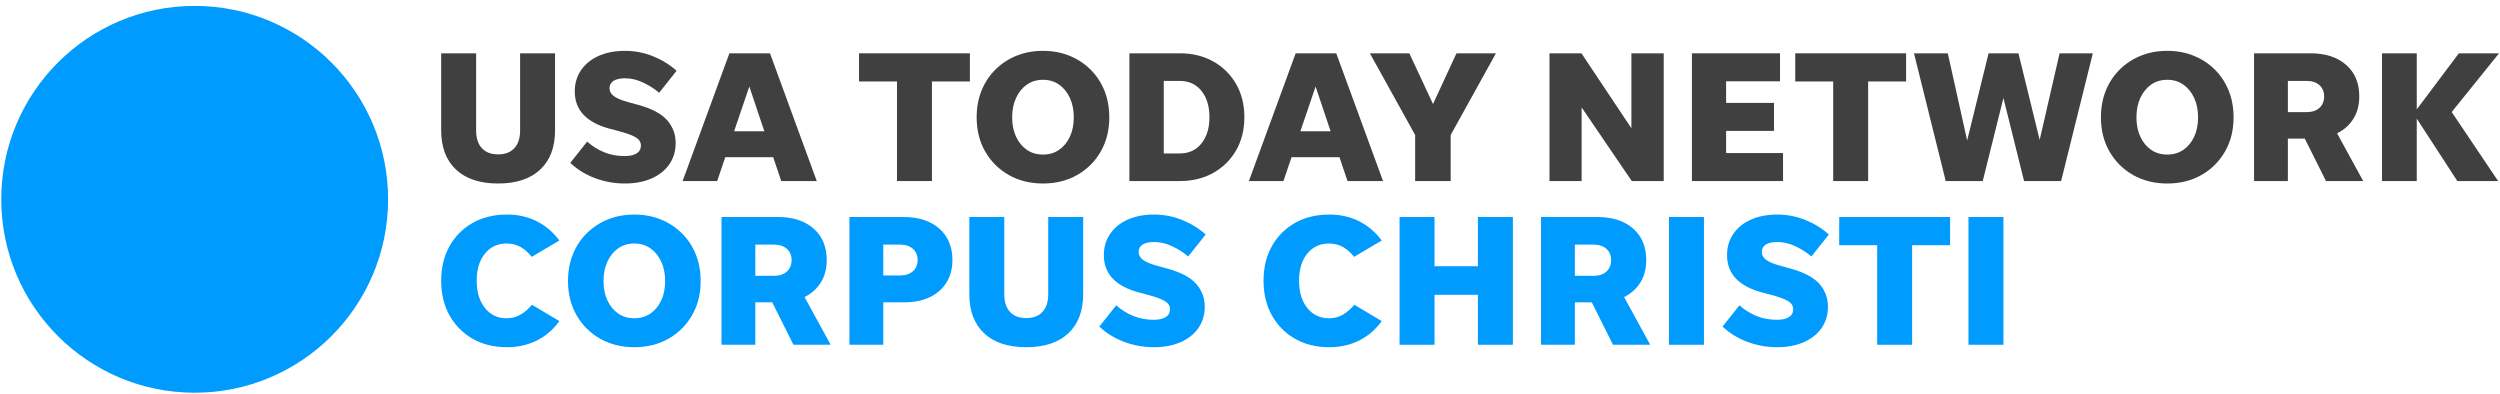
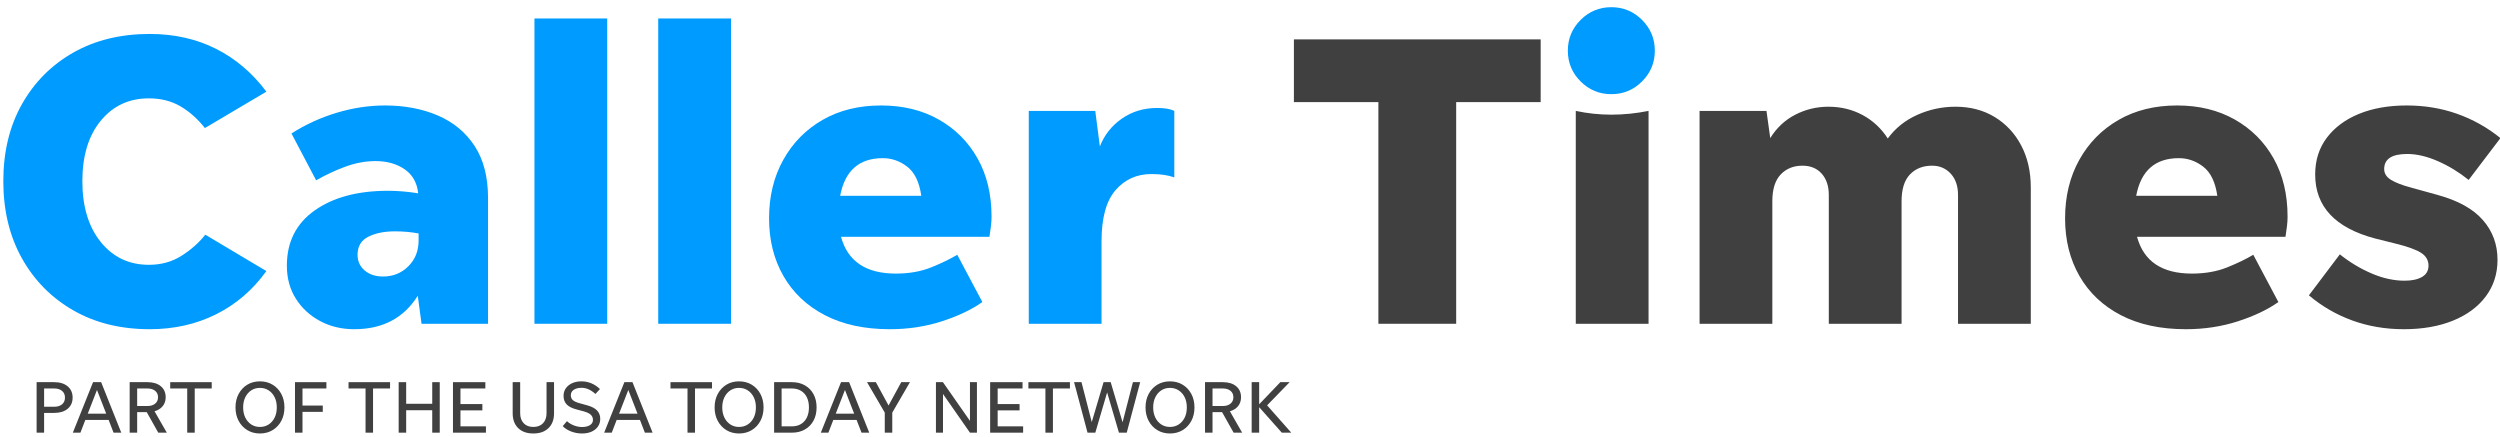
- <svg xmlns="http://www.w3.org/2000/svg" width="349" height="55" viewBox="0 0 349 55">
+ <svg xmlns="http://www.w3.org/2000/svg" width="269" height="47" viewBox="0 0 269 47">
  <g fill="none" fill-rule="evenodd">
-     <path class="no-color-change" fill="#009BFF" d="M54.177,27.824 C54.177,42.737 42.09,54.824 27.177,54.824 C12.264,54.824 0.177,42.737 0.177,27.824 C0.177,12.911 12.264,0.824 27.177,0.824 C42.09,0.824 54.177,12.911 54.177,27.824" />
-     <path fill="#404040" d="M69.536 21.551C70.516 21.551 71.272 21.263 71.805 20.686 72.338 20.109 72.606 19.287 72.606 18.22L72.606 7.441 77.484 7.441 77.484 18.194C77.484 20.555 76.793 22.382 75.411 23.676 74.031 24.97 72.072 25.617 69.536 25.617 67.001 25.617 65.042 24.97 63.661 23.676 62.28 22.382 61.589 20.555 61.589 18.194L61.589 7.441 66.468 7.441 66.468 18.22C66.468 19.287 66.735 20.109 67.268 20.686 67.801 21.263 68.557 21.551 69.536 21.551M87.24 25.617C85.789 25.617 84.399 25.368 83.071 24.87 81.742 24.37 80.587 23.659 79.609 22.732L81.969 19.768C82.668 20.397 83.454 20.892 84.329 21.249 85.203 21.608 86.165 21.787 87.214 21.787 87.913 21.787 88.464 21.665 88.866 21.42 89.269 21.175 89.47 20.808 89.47 20.319 89.47 19.846 89.235 19.466 88.762 19.178 88.29 18.889 87.459 18.587 86.271 18.273L85.169 17.984C83.56 17.565 82.336 16.922 81.496 16.056 80.658 15.191 80.238 14.094 80.238 12.765 80.238 11.628 80.534 10.631 81.129 9.775 81.724 8.918 82.546 8.258 83.595 7.794 84.644 7.331 85.86 7.099 87.24 7.099 88.605 7.099 89.907 7.349 91.149 7.847 92.39 8.345 93.491 9.023 94.453 9.879L92.014 12.949C91.385 12.407 90.646 11.934 89.798 11.532 88.949 11.13 88.107 10.929 87.267 10.929 86.568 10.929 86.03 11.047 85.654 11.283 85.278 11.519 85.09 11.865 85.09 12.319 85.09 12.739 85.286 13.102 85.68 13.408 86.074 13.713 86.751 13.997 87.713 14.26L89.05 14.627C90.974 15.152 92.333 15.869 93.129 16.778 93.924 17.687 94.323 18.745 94.323 19.952 94.323 21.088 94.03 22.08 93.444 22.928 92.858 23.777 92.032 24.437 90.965 24.909 89.899 25.38 88.657 25.617 87.24 25.617M102.48 18.326L106.702 18.326 104.605 12.082 102.48 18.326zM109.063 25.276L107.936 21.945 101.247 21.945 100.119 25.276 95.293 25.276 101.824 7.441 107.49 7.441 114.021 25.276 109.063 25.276 109.063 25.276z" />
-     <polyline fill="#404040" points="125.219 25.276 125.219 11.374 119.921 11.374 119.921 7.441 135.396 7.441 135.396 11.374 130.098 11.374 130.098 25.276 125.219 25.276" />
-     <path fill="#404040" d="M145.599 21.578C146.455 21.578 147.202 21.359 147.841 20.922 148.48 20.485 148.982 19.877 149.349 19.099 149.716 18.321 149.901 17.416 149.901 16.384 149.901 15.353 149.716 14.444 149.349 13.657 148.982 12.87 148.48 12.253 147.841 11.807 147.202 11.362 146.455 11.139 145.599 11.139 144.741 11.139 143.994 11.362 143.356 11.807 142.718 12.253 142.215 12.87 141.848 13.657 141.481 14.444 141.297 15.353 141.297 16.384 141.297 17.416 141.481 18.321 141.848 19.099 142.215 19.877 142.718 20.485 143.356 20.922 143.994 21.359 144.741 21.578 145.599 21.578zM145.599 25.617C143.815 25.617 142.229 25.223 140.838 24.437 139.449 23.65 138.351 22.561 137.546 21.171 136.742 19.781 136.34 18.186 136.34 16.384 136.34 15.02 136.567 13.775 137.022 12.647 137.477 11.519 138.123 10.539 138.963 9.709 139.802 8.879 140.782 8.236 141.901 7.782 143.019 7.327 144.252 7.099 145.599 7.099 146.945 7.099 148.178 7.327 149.297 7.782 150.415 8.236 151.395 8.879 152.235 9.709 153.074 10.539 153.721 11.519 154.175 12.647 154.63 13.775 154.858 15.02 154.858 16.384 154.858 18.186 154.455 19.781 153.651 21.171 152.846 22.561 151.749 23.65 150.36 24.437 148.969 25.223 147.382 25.617 145.599 25.617L145.599 25.617zM162.463 21.42L164.693 21.42C165.969 21.42 166.979 20.957 167.722 20.03 168.465 19.104 168.837 17.879 168.837 16.358 168.837 14.836 168.465 13.613 167.722 12.686 166.979 11.759 165.969 11.296 164.693 11.296L162.463 11.296 162.463 21.42zM157.663 25.276L157.663 7.441 164.693 7.441C166.459 7.441 168.02 7.821 169.374 8.581 170.73 9.342 171.792 10.391 172.562 11.729 173.33 13.067 173.715 14.61 173.715 16.358 173.715 18.107 173.33 19.65 172.562 20.988 171.792 22.325 170.73 23.374 169.374 24.135 168.02 24.896 166.459 25.276 164.693 25.276L157.663 25.276 157.663 25.276zM181.532 18.326L185.754 18.326 183.657 12.082 181.532 18.326zM188.115 25.276L186.988 21.945 180.299 21.945 179.171 25.276 174.345 25.276 180.876 7.441 186.541 7.441 193.073 25.276 188.115 25.276 188.115 25.276z" />
-     <polyline fill="#404040" points="202.514 18.85 202.514 25.276 197.556 25.276 197.556 18.85 191.236 7.441 196.743 7.441 200.048 14.522 203.326 7.441 208.834 7.441 202.514 18.85" />
-     <polyline fill="#404040" points="227.797 25.276 220.794 14.995 220.794 25.276 216.309 25.276 216.309 7.441 220.768 7.441 227.744 17.906 227.744 7.441 232.256 7.441 232.256 25.276 227.797 25.276" />
-     <polyline fill="#404040" points="236.191 25.276 236.191 7.441 248.492 7.441 248.492 11.348 240.965 11.348 240.965 14.365 247.653 14.365 247.653 18.273 240.965 18.273 240.965 21.368 248.912 21.368 248.912 25.276 236.191 25.276" />
-     <polyline fill="#404040" points="255.914 25.276 255.914 11.374 250.616 11.374 250.616 7.441 266.091 7.441 266.091 11.374 260.793 11.374 260.793 25.276 255.914 25.276" />
-     <polyline fill="#404040" points="282.562 25.276 279.677 13.683 276.791 25.276 271.624 25.276 267.192 7.441 271.913 7.441 274.615 19.611 277.605 7.441 281.775 7.441 284.739 19.532 287.519 7.441 292.161 7.441 287.729 25.276 282.562 25.276" />
-     <path fill="#404040" d="M302.548 21.578C303.405 21.578 304.152 21.359 304.79 20.922 305.429 20.485 305.931 19.877 306.298 19.099 306.665 18.321 306.85 17.416 306.85 16.384 306.85 15.353 306.665 14.444 306.298 13.657 305.931 12.87 305.429 12.253 304.79 11.807 304.152 11.362 303.405 11.139 302.548 11.139 301.691 11.139 300.944 11.362 300.305 11.807 299.667 12.253 299.164 12.87 298.797 13.657 298.43 14.444 298.246 15.353 298.246 16.384 298.246 17.416 298.43 18.321 298.797 19.099 299.164 19.877 299.667 20.485 300.305 20.922 300.944 21.359 301.691 21.578 302.548 21.578zM302.548 25.617C300.764 25.617 299.178 25.223 297.787 24.437 296.398 23.65 295.3 22.561 294.495 21.171 293.692 19.781 293.289 18.186 293.289 16.384 293.289 15.02 293.516 13.775 293.971 12.647 294.426 11.519 295.073 10.539 295.912 9.709 296.751 8.879 297.731 8.236 298.85 7.782 299.968 7.327 301.201 7.099 302.548 7.099 303.894 7.099 305.127 7.327 306.246 7.782 307.365 8.236 308.344 8.879 309.184 9.709 310.023 10.539 310.67 11.519 311.124 12.647 311.579 13.775 311.807 15.02 311.807 16.384 311.807 18.186 311.405 19.781 310.6 21.171 309.795 22.561 308.698 23.65 307.309 24.437 305.918 25.223 304.331 25.617 302.548 25.617L302.548 25.617zM319.387 15.65L322.01 15.65C322.761 15.65 323.356 15.454 323.793 15.06 324.23 14.666 324.448 14.128 324.448 13.447 324.448 12.8 324.23 12.28 323.793 11.886 323.356 11.493 322.761 11.296 322.01 11.296L319.387 11.296 319.387 15.65zM319.387 19.348L319.387 25.276 314.665 25.276 314.665 7.441 322.534 7.441C324.632 7.441 326.293 7.978 327.518 9.053 328.741 10.128 329.354 11.593 329.354 13.447 329.354 14.653 329.082 15.694 328.54 16.568 327.998 17.443 327.238 18.124 326.259 18.614L329.905 25.276 324.711 25.276 321.747 19.348 319.387 19.348 319.387 19.348z" />
-     <polyline fill="#404040" points="343.044 25.276 337.379 16.556 337.379 25.276 332.527 25.276 332.527 7.441 337.379 7.441 337.379 15.27 343.254 7.441 348.867 7.441 342.258 15.637 348.737 25.276 343.044 25.276" />
-     <path class="no-color-change" fill="#009BFF" d="M70.769 48.47C68.95 48.47 67.355 48.077 65.983 47.29 64.61 46.503 63.534 45.414 62.756 44.025 61.978 42.634 61.589 41.021 61.589 39.185 61.589 37.349 61.978 35.741 62.756 34.36 63.534 32.978 64.61 31.898 65.983 31.12 67.355 30.342 68.95 29.953 70.769 29.953 72.308 29.953 73.694 30.263 74.926 30.884 76.159 31.505 77.212 32.401 78.087 33.573L74.231 35.854C73.777 35.278 73.265 34.823 72.696 34.491 72.128 34.159 71.468 33.993 70.716 33.993 69.475 33.993 68.47 34.46 67.701 35.395 66.931 36.33 66.546 37.594 66.546 39.185 66.546 40.777 66.931 42.049 67.701 43.001 68.47 43.954 69.475 44.431 70.716 44.431 71.486 44.431 72.168 44.244 72.762 43.868 73.357 43.492 73.855 43.05 74.257 42.542L78.087 44.825C77.23 46.014 76.176 46.918 74.926 47.539 73.676 48.16 72.29 48.47 70.769 48.47M88.552 44.431C89.408 44.431 90.156 44.212 90.794 43.776 91.433 43.338 91.935 42.731 92.302 41.953 92.669 41.174 92.854 40.27 92.854 39.238 92.854 38.206 92.669 37.297 92.302 36.51 91.935 35.723 91.433 35.107 90.794 34.661 90.156 34.215 89.408 33.993 88.552 33.993 87.695 33.993 86.948 34.215 86.309 34.661 85.671 35.107 85.168 35.723 84.801 36.51 84.434 37.297 84.25 38.206 84.25 39.238 84.25 40.27 84.434 41.174 84.801 41.953 85.168 42.731 85.671 43.338 86.309 43.776 86.948 44.212 87.695 44.431 88.552 44.431zM88.552 48.47C86.768 48.47 85.182 48.077 83.791 47.29 82.402 46.503 81.304 45.414 80.499 44.025 79.696 42.634 79.293 41.039 79.293 39.238 79.293 37.873 79.52 36.628 79.975 35.5 80.43 34.372 81.076 33.393 81.916 32.563 82.755 31.733 83.735 31.089 84.854 30.635 85.972 30.18 87.205 29.953 88.552 29.953 89.898 29.953 91.131 30.18 92.25 30.635 93.368 31.089 94.348 31.733 95.188 32.563 96.027 33.393 96.674 34.372 97.128 35.5 97.583 36.628 97.811 37.873 97.811 39.238 97.811 41.039 97.408 42.634 96.604 44.025 95.799 45.414 94.702 46.503 93.313 47.29 91.922 48.077 90.335 48.47 88.552 48.47L88.552 48.47zM105.444 38.503L108.067 38.503C108.818 38.503 109.412 38.307 109.85 37.913 110.286 37.52 110.505 36.982 110.505 36.3 110.505 35.654 110.286 35.133 109.85 34.74 109.412 34.346 108.818 34.15 108.067 34.15L105.444 34.15 105.444 38.503zM105.444 42.202L105.444 48.129 100.722 48.129 100.722 30.294 108.591 30.294C110.689 30.294 112.35 30.831 113.574 31.907 114.798 32.982 115.41 34.447 115.41 36.3 115.41 37.506 115.139 38.547 114.597 39.421 114.055 40.296 113.294 40.978 112.316 41.467L115.961 48.129 110.768 48.129 107.804 42.202 105.444 42.202 105.444 42.202zM123.305 38.451L125.665 38.451C126.417 38.451 127.012 38.254 127.449 37.861 127.886 37.467 128.105 36.948 128.105 36.3 128.105 35.654 127.886 35.133 127.449 34.74 127.012 34.346 126.417 34.15 125.665 34.15L123.305 34.15 123.305 38.451zM118.583 48.129L118.583 30.294 126.137 30.294C128.236 30.294 129.897 30.831 131.121 31.907 132.345 32.982 132.957 34.447 132.957 36.3 132.957 37.506 132.682 38.552 132.131 39.435 131.58 40.318 130.806 40.999 129.81 41.48 128.813 41.961 127.623 42.202 126.242 42.202L123.305 42.202 123.305 48.129 118.583 48.129 118.583 48.129zM143.264 44.405C144.243 44.405 144.999 44.117 145.532 43.539 146.066 42.962 146.333 42.141 146.333 41.074L146.333 30.294 151.211 30.294 151.211 41.047C151.211 43.409 150.521 45.236 149.139 46.53 147.758 47.824 145.799 48.47 143.264 48.47 140.729 48.47 138.77 47.824 137.389 46.53 136.007 45.236 135.317 43.409 135.317 41.047L135.317 30.294 140.196 30.294 140.196 41.074C140.196 42.141 140.462 42.962 140.995 43.539 141.529 44.117 142.284 44.405 143.264 44.405M161.1 48.47C159.649 48.47 158.258 48.221 156.93 47.723 155.601 47.224 154.447 46.512 153.468 45.585L155.828 42.621C156.528 43.25 157.314 43.745 158.189 44.103 159.063 44.461 160.025 44.641 161.074 44.641 161.773 44.641 162.324 44.519 162.726 44.274 163.128 44.029 163.329 43.662 163.329 43.172 163.329 42.7 163.094 42.32 162.621 42.032 162.15 41.743 161.319 41.441 160.13 41.126L159.029 40.837C157.419 40.418 156.196 39.776 155.356 38.91 154.517 38.044 154.097 36.948 154.097 35.618 154.097 34.482 154.394 33.485 154.989 32.628 155.583 31.772 156.406 31.112 157.454 30.648 158.503 30.185 159.719 29.953 161.1 29.953 162.464 29.953 163.767 30.203 165.008 30.701 166.249 31.199 167.351 31.876 168.313 32.733L165.873 35.802C165.244 35.26 164.505 34.787 163.657 34.385 162.809 33.984 161.966 33.783 161.126 33.783 160.427 33.783 159.889 33.901 159.513 34.136 159.137 34.372 158.949 34.718 158.949 35.172 158.949 35.592 159.146 35.955 159.539 36.261 159.933 36.567 160.611 36.851 161.573 37.114L162.909 37.481C164.833 38.005 166.193 38.722 166.989 39.631 167.783 40.54 168.182 41.598 168.182 42.805 168.182 43.942 167.889 44.934 167.303 45.782 166.717 46.63 165.891 47.29 164.824 47.762 163.758 48.234 162.517 48.47 161.1 48.47M185.571 48.47C183.752 48.47 182.157 48.077 180.784 47.29 179.411 46.503 178.336 45.414 177.558 44.025 176.78 42.634 176.391 41.021 176.391 39.185 176.391 37.349 176.78 35.741 177.558 34.36 178.336 32.978 179.411 31.898 180.784 31.12 182.157 30.342 183.752 29.953 185.571 29.953 187.11 29.953 188.495 30.263 189.728 30.884 190.961 31.505 192.014 32.401 192.889 33.573L189.032 35.854C188.578 35.278 188.067 34.823 187.498 34.491 186.93 34.159 186.27 33.993 185.518 33.993 184.277 33.993 183.272 34.46 182.502 35.395 181.733 36.33 181.348 37.594 181.348 39.185 181.348 40.777 181.733 42.049 182.502 43.001 183.272 43.954 184.277 44.431 185.518 44.431 186.287 44.431 186.97 44.244 187.564 43.868 188.158 43.492 188.657 43.05 189.059 42.542L192.889 44.825C192.032 46.014 190.978 46.918 189.728 47.539 188.478 48.16 187.092 48.47 185.571 48.47" />
-     <polyline class="no-color-change" fill="#009BFF" points="195.38 48.129 195.38 30.294 200.259 30.294 200.259 37.165 206.318 37.165 206.318 30.294 211.197 30.294 211.197 48.129 206.318 48.129 206.318 41.153 200.259 41.153 200.259 48.129 195.38 48.129" />
-     <path class="no-color-change" fill="#009BFF" d="M219.851,38.503 L222.474,38.503 C223.225,38.503 223.82,38.307 224.257,37.913 C224.694,37.52 224.912,36.982 224.912,36.3 C224.912,35.654 224.694,35.133 224.257,34.74 C223.82,34.346 223.225,34.15 222.474,34.15 L219.851,34.15 L219.851,38.503 Z M219.851,42.202 L219.851,48.129 L215.129,48.129 L215.129,30.294 L222.998,30.294 C225.096,30.294 226.757,30.831 227.982,31.907 C229.205,32.982 229.818,34.447 229.818,36.3 C229.818,37.506 229.546,38.547 229.004,39.421 C228.462,40.296 227.701,40.978 226.723,41.467 L230.368,48.129 L225.175,48.129 L222.211,42.202 L219.851,42.202 L219.851,42.202 Z" />
-     <polygon class="no-color-change" fill="#009BFF" points="232.991 48.129 237.87 48.129 237.87 30.294 232.991 30.294" />
-     <path class="no-color-change" fill="#009BFF" d="M248.099,48.47 C246.648,48.47 245.257,48.221 243.929,47.723 C242.6,47.224 241.446,46.512 240.467,45.585 L242.827,42.621 C243.527,43.25 244.313,43.745 245.188,44.103 C246.062,44.461 247.024,44.641 248.073,44.641 C248.772,44.641 249.323,44.519 249.725,44.274 C250.127,44.029 250.328,43.662 250.328,43.172 C250.328,42.7 250.093,42.32 249.62,42.032 C249.149,41.743 248.318,41.441 247.129,41.126 L246.028,40.837 C244.418,40.418 243.195,39.776 242.355,38.91 C241.516,38.044 241.096,36.948 241.096,35.618 C241.096,34.482 241.393,33.485 241.988,32.628 C242.582,31.772 243.405,31.112 244.453,30.648 C245.502,30.185 246.718,29.953 248.099,29.953 C249.463,29.953 250.766,30.203 252.007,30.701 C253.248,31.199 254.35,31.876 255.312,32.733 L252.872,35.802 C252.243,35.26 251.504,34.787 250.656,34.385 C249.808,33.984 248.965,33.783 248.125,33.783 C247.426,33.783 246.888,33.901 246.512,34.136 C246.136,34.372 245.948,34.718 245.948,35.172 C245.948,35.592 246.145,35.955 246.538,36.261 C246.932,36.567 247.61,36.851 248.572,37.114 L249.908,37.481 C251.832,38.005 253.192,38.722 253.988,39.631 C254.782,40.54 255.181,41.598 255.181,42.805 C255.181,43.942 254.888,44.934 254.302,45.782 C253.716,46.63 252.89,47.29 251.823,47.762 C250.757,48.234 249.516,48.47 248.099,48.47" />
-     <polyline class="no-color-change" fill="#009BFF" points="262.053 48.129 262.053 34.228 256.755 34.228 256.755 30.294 272.23 30.294 272.23 34.228 266.932 34.228 266.932 48.129 262.053 48.129" />
-     <polygon class="no-color-change" fill="#009BFF" points="274.799 48.129 279.678 48.129 279.678 30.294 274.799 30.294" />
+     <path fill="#404040" d="M4.746 43.766L5.832 43.766C6.189 43.766 6.472 43.678 6.68 43.502 6.887 43.326 6.991 43.087 6.991 42.783 6.991 42.479 6.887 42.239 6.68 42.064 6.472 41.888 6.189 41.8 5.832 41.8L4.746 41.8 4.746 43.766zM3.939 46.555L3.939 41.121 5.832 41.121C6.44 41.121 6.922 41.27 7.279 41.568 7.636 41.867 7.814 42.272 7.814 42.783 7.814 43.289 7.636 43.69 7.279 43.986 6.922 44.281 6.44 44.429 5.832 44.429L4.746 44.429 4.746 46.555 3.939 46.555 3.939 46.555zM9.444 44.509L11.427 44.509 10.436 41.96 9.444 44.509zM12.218 46.555L11.69 45.188 9.181 45.188 8.653 46.555 7.838 46.555 10.012 41.121 10.883 41.121 13.049 46.555 12.218 46.555 12.218 46.555zM14.759 43.686L15.87 43.686C16.216 43.686 16.492 43.601 16.697 43.43 16.902 43.26 17.005 43.031 17.005 42.743 17.005 42.455 16.902 42.226 16.697 42.055 16.492 41.885 16.216 41.8 15.87 41.8L14.759 41.8 14.759 43.686zM14.759 44.349L14.759 46.555 13.952 46.555 13.952 41.121 15.87 41.121C16.472 41.121 16.949 41.266 17.3 41.556 17.652 41.847 17.828 42.242 17.828 42.743 17.828 43.121 17.721 43.441 17.508 43.702 17.295 43.963 17.002 44.147 16.629 44.253L17.948 46.555 17.029 46.555 15.79 44.349 14.759 44.349 14.759 44.349z" />
+     <polyline fill="#404040" points="20.145 46.555 20.145 41.8 18.315 41.8 18.315 41.121 22.782 41.121 22.782 41.8 20.952 41.8 20.952 46.555 20.145 46.555" />
+     <path fill="#404040" d="M27.969,45.939 C28.32,45.939 28.633,45.85 28.908,45.672 C29.182,45.493 29.397,45.247 29.551,44.933 C29.705,44.619 29.783,44.253 29.783,43.838 C29.783,43.422 29.705,43.057 29.551,42.743 C29.397,42.429 29.182,42.182 28.908,42.004 C28.633,41.825 28.32,41.736 27.969,41.736 C27.617,41.736 27.305,41.825 27.034,42.004 C26.762,42.182 26.549,42.429 26.394,42.743 C26.24,43.057 26.163,43.422 26.163,43.838 C26.163,44.253 26.24,44.619 26.394,44.933 C26.549,45.247 26.762,45.493 27.034,45.672 C27.305,45.85 27.617,45.939 27.969,45.939 Z M27.969,46.643 C27.457,46.643 27.005,46.523 26.61,46.283 C26.216,46.043 25.906,45.713 25.679,45.292 C25.453,44.871 25.34,44.386 25.34,43.838 C25.34,43.289 25.453,42.804 25.679,42.383 C25.906,41.962 26.216,41.632 26.61,41.392 C27.005,41.153 27.457,41.033 27.969,41.033 C28.48,41.033 28.934,41.153 29.331,41.392 C29.728,41.632 30.04,41.962 30.266,42.383 C30.493,42.804 30.606,43.289 30.606,43.838 C30.606,44.386 30.493,44.871 30.266,45.292 C30.04,45.713 29.728,46.043 29.331,46.283 C28.934,46.523 28.48,46.643 27.969,46.643 L27.969,46.643 Z" />
+     <polyline fill="#404040" points="32.548 46.555 31.741 46.555 31.741 41.121 35.121 41.121 35.121 41.8 32.548 41.8 32.548 43.638 34.73 43.638 34.73 44.317 32.548 44.317 32.548 46.555" />
+     <polyline fill="#404040" points="39.333 46.555 39.333 41.8 37.503 41.8 37.503 41.121 41.97 41.121 41.97 41.8 40.14 41.8 40.14 46.555 39.333 46.555" />
+     <polyline fill="#404040" points="42.897 46.555 42.897 41.121 43.704 41.121 43.704 43.446 46.509 43.446 46.509 41.121 47.316 41.121 47.316 46.555 46.509 46.555 46.509 44.141 43.704 44.141 43.704 46.555 42.897 46.555" />
+     <polyline fill="#404040" points="48.739 46.555 48.739 41.121 52.223 41.121 52.223 41.8 49.546 41.8 49.546 43.478 51.903 43.478 51.903 44.157 49.546 44.157 49.546 45.875 52.287 45.875 52.287 46.555 48.739 46.555" />
+     <path fill="#404040" d="M57.385 45.939C57.827 45.939 58.175 45.807 58.428 45.54 58.681 45.274 58.808 44.914 58.808 44.461L58.808 41.121 59.615 41.121 59.615 44.469C59.615 45.146 59.416 45.677 59.02 46.063 58.623 46.45 58.078 46.643 57.385 46.643 56.692 46.643 56.149 46.45 55.755 46.063 55.361 45.677 55.164 45.146 55.164 44.469L55.164 41.121 55.971 41.121 55.971 44.461C55.971 44.914 56.097 45.274 56.35 45.54 56.603 45.807 56.948 45.939 57.385 45.939M62.628 46.643C62.217 46.643 61.826 46.571 61.453 46.427 61.08 46.283 60.779 46.091 60.55 45.852L61.005 45.316C61.218 45.514 61.47 45.668 61.761 45.78 62.051 45.891 62.34 45.947 62.628 45.947 62.979 45.947 63.263 45.88 63.479 45.744 63.694 45.608 63.802 45.42 63.802 45.18 63.802 44.962 63.725 44.778 63.571 44.629 63.416 44.48 63.152 44.355 62.779 44.253L62.028 44.053C61.543 43.926 61.19 43.744 60.969 43.51 60.748 43.276 60.638 42.97 60.638 42.591 60.638 42.282 60.72 42.01 60.885 41.776 61.05 41.542 61.278 41.359 61.569 41.228 61.859 41.098 62.188 41.033 62.556 41.033 62.945 41.033 63.31 41.106 63.65 41.253 63.992 41.399 64.292 41.603 64.554 41.864L64.066 42.391C63.837 42.178 63.598 42.014 63.351 41.9 63.103 41.785 62.841 41.728 62.564 41.728 62.228 41.728 61.953 41.799 61.741 41.94 61.527 42.081 61.421 42.277 61.421 42.527 61.421 42.756 61.497 42.935 61.649 43.063 61.8 43.19 62.033 43.297 62.348 43.382L63.187 43.614C63.672 43.747 64.026 43.934 64.25 44.174 64.474 44.413 64.586 44.712 64.586 45.068 64.586 45.383 64.503 45.658 64.338 45.896 64.172 46.133 63.943 46.316 63.65 46.447 63.357 46.578 63.017 46.643 62.628 46.643M66.615 44.509L68.597 44.509 67.606 41.96 66.615 44.509zM69.389 46.555L68.861 45.188 66.352 45.188 65.824 46.555 65.009 46.555 67.183 41.121 68.054 41.121 70.22 46.555 69.389 46.555 69.389 46.555z" />
+     <polyline fill="#404040" points="73.976 46.555 73.976 41.8 72.145 41.8 72.145 41.121 76.613 41.121 76.613 41.8 74.783 41.8 74.783 46.555 73.976 46.555" />
+     <path fill="#404040" d="M79.522 45.939C79.873 45.939 80.186 45.85 80.461 45.672 80.735 45.493 80.949 45.247 81.104 44.933 81.258 44.619 81.336 44.253 81.336 43.838 81.336 43.422 81.258 43.057 81.104 42.743 80.949 42.429 80.735 42.182 80.461 42.004 80.186 41.825 79.873 41.736 79.522 41.736 79.17 41.736 78.858 41.825 78.587 42.004 78.315 42.182 78.102 42.429 77.947 42.743 77.793 43.057 77.715 43.422 77.715 43.838 77.715 44.253 77.793 44.619 77.947 44.933 78.102 45.247 78.315 45.493 78.587 45.672 78.858 45.85 79.17 45.939 79.522 45.939zM79.522 46.643C79.01 46.643 78.557 46.523 78.163 46.283 77.769 46.043 77.459 45.713 77.232 45.292 77.006 44.871 76.892 44.386 76.892 43.838 76.892 43.289 77.006 42.804 77.232 42.383 77.459 41.962 77.769 41.632 78.163 41.392 78.557 41.153 79.01 41.033 79.522 41.033 80.033 41.033 80.487 41.153 80.884 41.392 81.281 41.632 81.593 41.962 81.819 42.383 82.046 42.804 82.159 43.289 82.159 43.838 82.159 44.386 82.046 44.871 81.819 45.292 81.593 45.713 81.281 46.043 80.884 46.283 80.487 46.523 80.033 46.643 79.522 46.643L79.522 46.643zM84.101 45.875L85.204 45.875C85.587 45.875 85.916 45.792 86.19 45.624 86.465 45.456 86.675 45.22 86.822 44.917 86.968 44.613 87.042 44.253 87.042 43.838 87.042 43.422 86.968 43.063 86.822 42.759 86.675 42.455 86.465 42.219 86.19 42.052 85.916 41.884 85.587 41.8 85.204 41.8L84.101 41.8 84.101 45.875zM83.294 46.555L83.294 41.121 85.204 41.121C85.736 41.121 86.203 41.234 86.602 41.46 87.002 41.687 87.312 42.004 87.533 42.411 87.754 42.819 87.865 43.294 87.865 43.838 87.865 44.381 87.754 44.857 87.533 45.264 87.312 45.672 87.002 45.989 86.602 46.215 86.203 46.442 85.736 46.555 85.204 46.555L83.294 46.555 83.294 46.555zM89.926 44.509L91.908 44.509 90.917 41.96 89.926 44.509zM92.7 46.555L92.172 45.188 89.663 45.188 89.135 46.555 88.32 46.555 90.494 41.121 91.365 41.121 93.531 46.555 92.7 46.555 92.7 46.555z" />
+     <polyline fill="#404040" points="96.008 44.397 96.008 46.555 95.201 46.555 95.201 44.397 93.291 41.121 94.242 41.121 95.609 43.63 96.975 41.121 97.91 41.121 96.008 44.397" />
+     <polyline fill="#404040" points="104.367 46.555 101.466 42.391 101.466 46.555 100.707 46.555 100.707 41.121 101.458 41.121 104.367 45.284 104.367 41.121 105.118 41.121 105.118 46.555 104.367 46.555" />
+     <polyline fill="#404040" points="106.541 46.555 106.541 41.121 110.025 41.121 110.025 41.8 107.348 41.8 107.348 43.478 109.705 43.478 109.705 44.157 107.348 44.157 107.348 45.875 110.089 45.875 110.089 46.555 106.541 46.555" />
+     <polyline fill="#404040" points="112.487 46.555 112.487 41.8 110.656 41.8 110.656 41.121 115.124 41.121 115.124 41.8 113.294 41.8 113.294 46.555 112.487 46.555" />
+     <polyline fill="#404040" points="120.398 46.555 119.127 42.224 117.857 46.555 117.018 46.555 115.571 41.121 116.37 41.121 117.473 45.42 118.744 41.121 119.511 41.121 120.79 45.436 121.901 41.121 122.684 41.121 121.237 46.555 120.398 46.555" />
+     <path fill="#404040" d="M125.888 45.939C126.24 45.939 126.553 45.85 126.827 45.672 127.102 45.493 127.316 45.247 127.471 44.933 127.625 44.619 127.702 44.253 127.702 43.838 127.702 43.422 127.625 43.057 127.471 42.743 127.316 42.429 127.102 42.182 126.827 42.004 126.553 41.825 126.24 41.736 125.888 41.736 125.537 41.736 125.225 41.825 124.953 42.004 124.682 42.182 124.468 42.429 124.314 42.743 124.16 43.057 124.082 43.422 124.082 43.838 124.082 44.253 124.16 44.619 124.314 44.933 124.468 45.247 124.682 45.493 124.953 45.672 125.225 45.85 125.537 45.939 125.888 45.939zM125.888 46.643C125.377 46.643 124.924 46.523 124.53 46.283 124.136 46.043 123.825 45.713 123.599 45.292 123.372 44.871 123.259 44.386 123.259 43.838 123.259 43.289 123.372 42.804 123.599 42.383 123.825 41.962 124.136 41.632 124.53 41.392 124.924 41.153 125.377 41.033 125.888 41.033 126.4 41.033 126.854 41.153 127.251 41.392 127.648 41.632 127.959 41.962 128.186 42.383 128.412 42.804 128.525 43.289 128.525 43.838 128.525 44.386 128.412 44.871 128.186 45.292 127.959 45.713 127.648 46.043 127.251 46.283 126.854 46.523 126.4 46.643 125.888 46.643L125.888 46.643zM130.467 43.686L131.578 43.686C131.924 43.686 132.2 43.601 132.405 43.43 132.61 43.26 132.713 43.031 132.713 42.743 132.713 42.455 132.61 42.226 132.405 42.055 132.2 41.885 131.924 41.8 131.578 41.8L130.467 41.8 130.467 43.686zM130.467 44.349L130.467 46.555 129.66 46.555 129.66 41.121 131.578 41.121C132.18 41.121 132.657 41.266 133.009 41.556 133.36 41.847 133.536 42.242 133.536 42.743 133.536 43.121 133.429 43.441 133.216 43.702 133.003 43.963 132.71 44.147 132.337 44.253L133.656 46.555 132.737 46.555 131.498 44.349 130.467 44.349 130.467 44.349z" />
+     <polyline fill="#404040" points="137.923 46.555 135.486 43.814 135.486 46.555 134.679 46.555 134.679 41.121 135.486 41.121 135.486 43.502 137.763 41.121 138.762 41.121 136.341 43.614 138.938 46.555 137.923 46.555" />
+     <path fill="#009BFF" d="M16.107 35.423C12.986 35.423 10.249 34.748 7.894 33.398 5.539 32.048 3.694 30.18 2.359 27.796 1.024 25.41.357 22.643.357 19.493.357 16.342 1.024 13.583 2.359 11.213 3.694 8.843 5.539 6.991 7.894 5.655 10.249 4.321 12.986 3.653 16.107 3.653 18.746 3.653 21.124 4.186 23.239 5.251 25.354 6.316 27.161 7.853 28.662 9.863L22.047 13.778C21.266 12.788 20.389 12.008 19.414 11.438 18.439 10.868 17.306 10.583 16.017 10.583 13.886 10.583 12.162 11.385 10.842 12.99 9.521 14.595 8.862 16.763 8.862 19.493 8.862 22.223 9.521 24.405 10.842 26.04 12.162 27.675 13.886 28.493 16.017 28.493 17.337 28.493 18.507 28.171 19.527 27.525 20.546 26.881 21.401 26.123 22.092 25.253L28.662 29.168C27.192 31.208 25.384 32.76 23.239 33.825 21.094 34.89 18.717 35.423 16.107 35.423M38.472 27.413C38.472 28.103 38.726 28.666 39.237 29.1 39.747 29.536 40.407 29.753 41.217 29.753 42.297 29.753 43.204 29.385 43.939 28.65 44.674 27.916 45.042 26.993 45.042 25.882L45.042 25.118C44.232 24.968 43.377 24.893 42.477 24.893 41.336 24.893 40.384 25.089 39.619 25.478 38.854 25.868 38.472 26.513 38.472 27.413zM45.357 34.838L44.952 31.823C43.451 34.223 41.172 35.423 38.112 35.423 36.762 35.423 35.539 35.13 34.444 34.546 33.349 33.961 32.479 33.158 31.834 32.138 31.189 31.118 30.867 29.933 30.867 28.583 30.867 26.033 31.864 24.053 33.859 22.643 35.854 21.233 38.487 20.528 41.757 20.528 42.776 20.528 43.856 20.618 44.997 20.798 44.876 19.658 44.389 18.796 43.534 18.211 42.679 17.626 41.636 17.333 40.407 17.333 39.327 17.333 38.239 17.535 37.144 17.94 36.049 18.345 35.007 18.833 34.017 19.403L31.362 14.363C32.862 13.403 34.481 12.661 36.222 12.135 37.961 11.611 39.701 11.348 41.442 11.348 43.541 11.348 45.431 11.708 47.112 12.428 48.791 13.148 50.111 14.243 51.072 15.713 52.031 17.183 52.512 19.043 52.512 21.293L52.512 34.838 45.357 34.838 45.357 34.838z" />
+     <polygon fill="#009BFF" points="57.507 34.838 65.337 34.838 65.337 1.988 57.507 1.988" />
+     <polygon fill="#009BFF" points="70.826 34.838 78.656 34.838 78.656 1.988 70.826 1.988" />
+     <path fill="#009BFF" d="M94.991 17.018C92.44 17.018 90.91 18.368 90.401 21.068L99.131 21.068C98.92 19.598 98.418 18.555 97.623 17.94 96.828 17.326 95.95 17.018 94.991 17.018zM105.701 32.498C104.56 33.308 103.113 33.998 101.358 34.568 99.603 35.137 97.736 35.423 95.756 35.423 93.025 35.423 90.693 34.92 88.758 33.915 86.823 32.911 85.338 31.507 84.303 29.708 83.268 27.908 82.751 25.838 82.751 23.498 82.751 21.129 83.26 19.028 84.281 17.198 85.3 15.368 86.711 13.935 88.511 12.9 90.311 11.865 92.41 11.348 94.811 11.348 97.151 11.348 99.213 11.85 100.998 12.855 102.783 13.861 104.178 15.256 105.183 17.04 106.188 18.826 106.691 20.918 106.691 23.318 106.691 23.648 106.668 23.993 106.623 24.353 106.578 24.713 106.525 25.089 106.466 25.478L90.491 25.478C91.211 28.118 93.175 29.438 96.386 29.438 97.826 29.438 99.1 29.213 100.211 28.763 101.32 28.313 102.25 27.863 103.001 27.413L105.701 32.498 105.701 32.498zM118.525 25.973L118.525 34.838 110.696 34.838 110.696 11.933 117.85 11.933 118.345 15.757C118.825 14.528 119.613 13.53 120.708 12.765 121.803 12.001 123.071 11.618 124.51 11.618 125.321 11.618 125.935 11.723 126.355 11.933L126.355 19.088C126.025 18.968 125.658 18.879 125.253 18.818 124.848 18.758 124.39 18.728 123.88 18.728 122.32 18.728 121.038 19.306 120.033 20.461 119.028 21.616 118.525 23.453 118.525 25.973" />
+     <polyline fill="#404040" points="148.315 34.838 148.315 10.988 139.224 10.988 139.224 4.238 165.775 4.238 165.775 10.988 156.685 10.988 156.685 34.838 148.315 34.838" />
+     <path fill="#404040" d="M169.554 34.838L169.554 11.933C170.814 12.203 172.089 12.338 173.379 12.338 174.698 12.338 176.034 12.203 177.384 11.933L177.384 34.838 169.554 34.838M190.703 21.653L190.703 34.838 182.874 34.838 182.874 11.933 190.073 11.933 190.479 14.858C191.168 13.748 192.068 12.908 193.178 12.338 194.288 11.768 195.473 11.483 196.734 11.483 198.084 11.483 199.313 11.783 200.424 12.382 201.533 12.983 202.433 13.823 203.124 14.903 203.933 13.794 204.991 12.945 206.296 12.36 207.601 11.775 208.973 11.483 210.413 11.483 212.003 11.483 213.406 11.85 214.621 12.586 215.836 13.321 216.788 14.34 217.479 15.645 218.168 16.95 218.513 18.458 218.513 20.168L218.513 34.838 210.683 34.838 210.683 20.978C210.683 20.018 210.421 19.253 209.896 18.683 209.371 18.113 208.703 17.828 207.893 17.828 206.904 17.828 206.108 18.143 205.509 18.773 204.908 19.403 204.609 20.363 204.609 21.653L204.609 34.838 196.779 34.838 196.779 20.978C196.779 20.018 196.523 19.253 196.013 18.683 195.503 18.113 194.813 17.828 193.944 17.828 192.983 17.828 192.203 18.143 191.604 18.773 191.003 19.403 190.703 20.363 190.703 21.653M234.444 17.018C231.893 17.018 230.363 18.368 229.853 21.068L238.583 21.068C238.373 19.598 237.87 18.555 237.076 17.94 236.281 17.326 235.403 17.018 234.444 17.018zM245.154 32.498C244.013 33.308 242.566 33.998 240.811 34.568 239.056 35.137 237.188 35.423 235.208 35.423 232.478 35.423 230.146 34.92 228.211 33.915 226.276 32.911 224.791 31.507 223.756 29.708 222.721 27.908 222.203 25.838 222.203 23.498 222.203 21.129 222.713 19.028 223.733 17.198 224.753 15.368 226.163 13.935 227.964 12.9 229.763 11.865 231.863 11.348 234.263 11.348 236.603 11.348 238.666 11.85 240.451 12.855 242.236 13.861 243.631 15.256 244.636 17.04 245.641 18.826 246.143 20.918 246.143 23.318 246.143 23.648 246.121 23.993 246.076 24.353 246.031 24.713 245.978 25.089 245.918 25.478L229.944 25.478C230.663 28.118 232.628 29.438 235.839 29.438 237.279 29.438 238.553 29.213 239.663 28.763 240.773 28.313 241.703 27.863 242.453 27.413L245.154 32.498 245.154 32.498zM258.653 35.423C256.673 35.423 254.821 35.108 253.095 34.478 251.37 33.848 249.818 32.948 248.438 31.778L251.768 27.368C252.818 28.208 253.951 28.891 255.166 29.415 256.381 29.941 257.573 30.203 258.743 30.203 259.523 30.203 260.145 30.068 260.611 29.798 261.075 29.528 261.308 29.123 261.308 28.583 261.308 28.013 261.045 27.555 260.521 27.211 259.995 26.866 259.058 26.528 257.708 26.198L255.548 25.658C251.258 24.518 249.113 22.223 249.113 18.773 249.113 17.243 249.533 15.923 250.373 14.813 251.213 13.703 252.368 12.848 253.838 12.248 255.308 11.648 257.018 11.348 258.968 11.348 260.888 11.348 262.696 11.648 264.391 12.248 266.085 12.848 267.638 13.718 269.048 14.858L265.628 19.358C264.578 18.518 263.468 17.843 262.298 17.333 261.128 16.823 260.033 16.568 259.013 16.568 257.363 16.568 256.538 17.108 256.538 18.188 256.538 18.668 256.786 19.058 257.281 19.358 257.776 19.658 258.473 19.928 259.373 20.168L262.298 20.978C264.488 21.578 266.108 22.478 267.158 23.678 268.208 24.878 268.733 26.303 268.733 27.953 268.733 29.453 268.313 30.765 267.473 31.89 266.633 33.015 265.455 33.885 263.941 34.501 262.426 35.115 260.663 35.423 258.653 35.423" />
+     <path fill="#009BFF" d="M173.379,10.132 C172.089,10.132 170.986,9.675 170.072,8.76 C169.156,7.845 168.699,6.743 168.699,5.453 C168.699,4.163 169.156,3.061 170.072,2.145 C170.986,1.231 172.089,0.773 173.379,0.773 C174.669,0.773 175.771,1.231 176.686,2.145 C177.601,3.061 178.059,4.163 178.059,5.453 C178.059,6.743 177.601,7.845 176.686,8.76 C175.771,9.675 174.669,10.132 173.379,10.132" />
  </g>
</svg>
